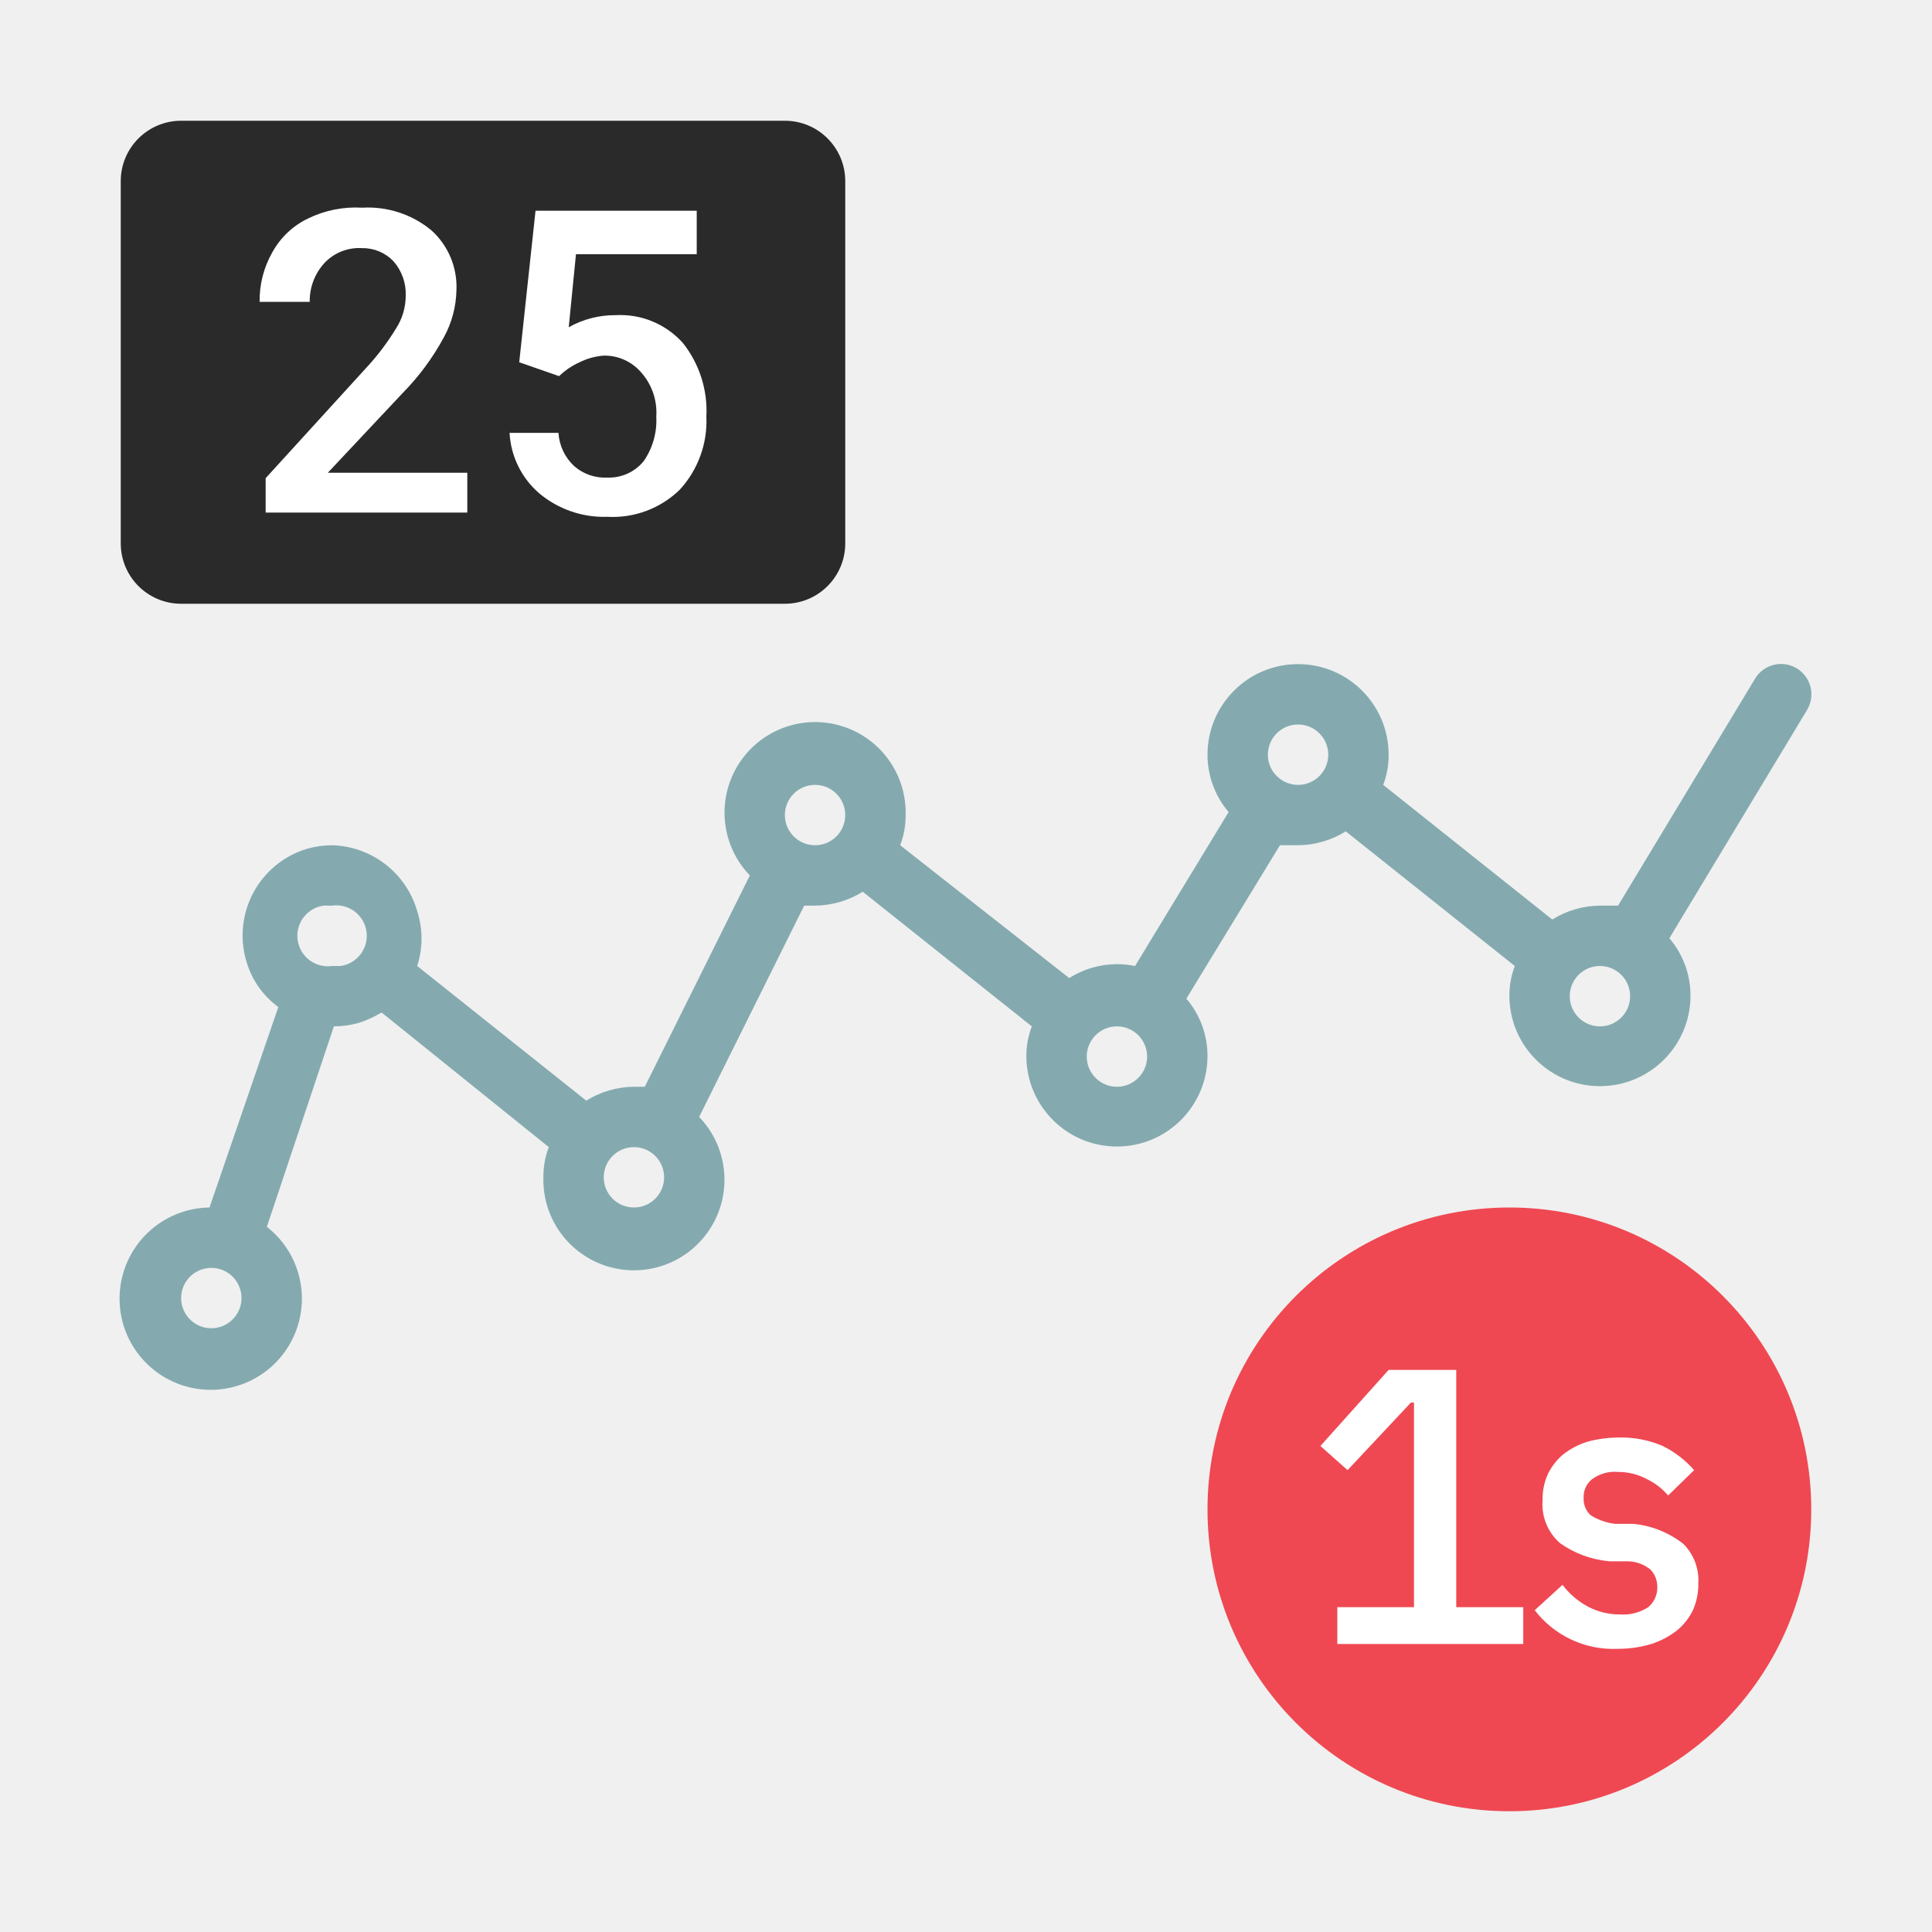
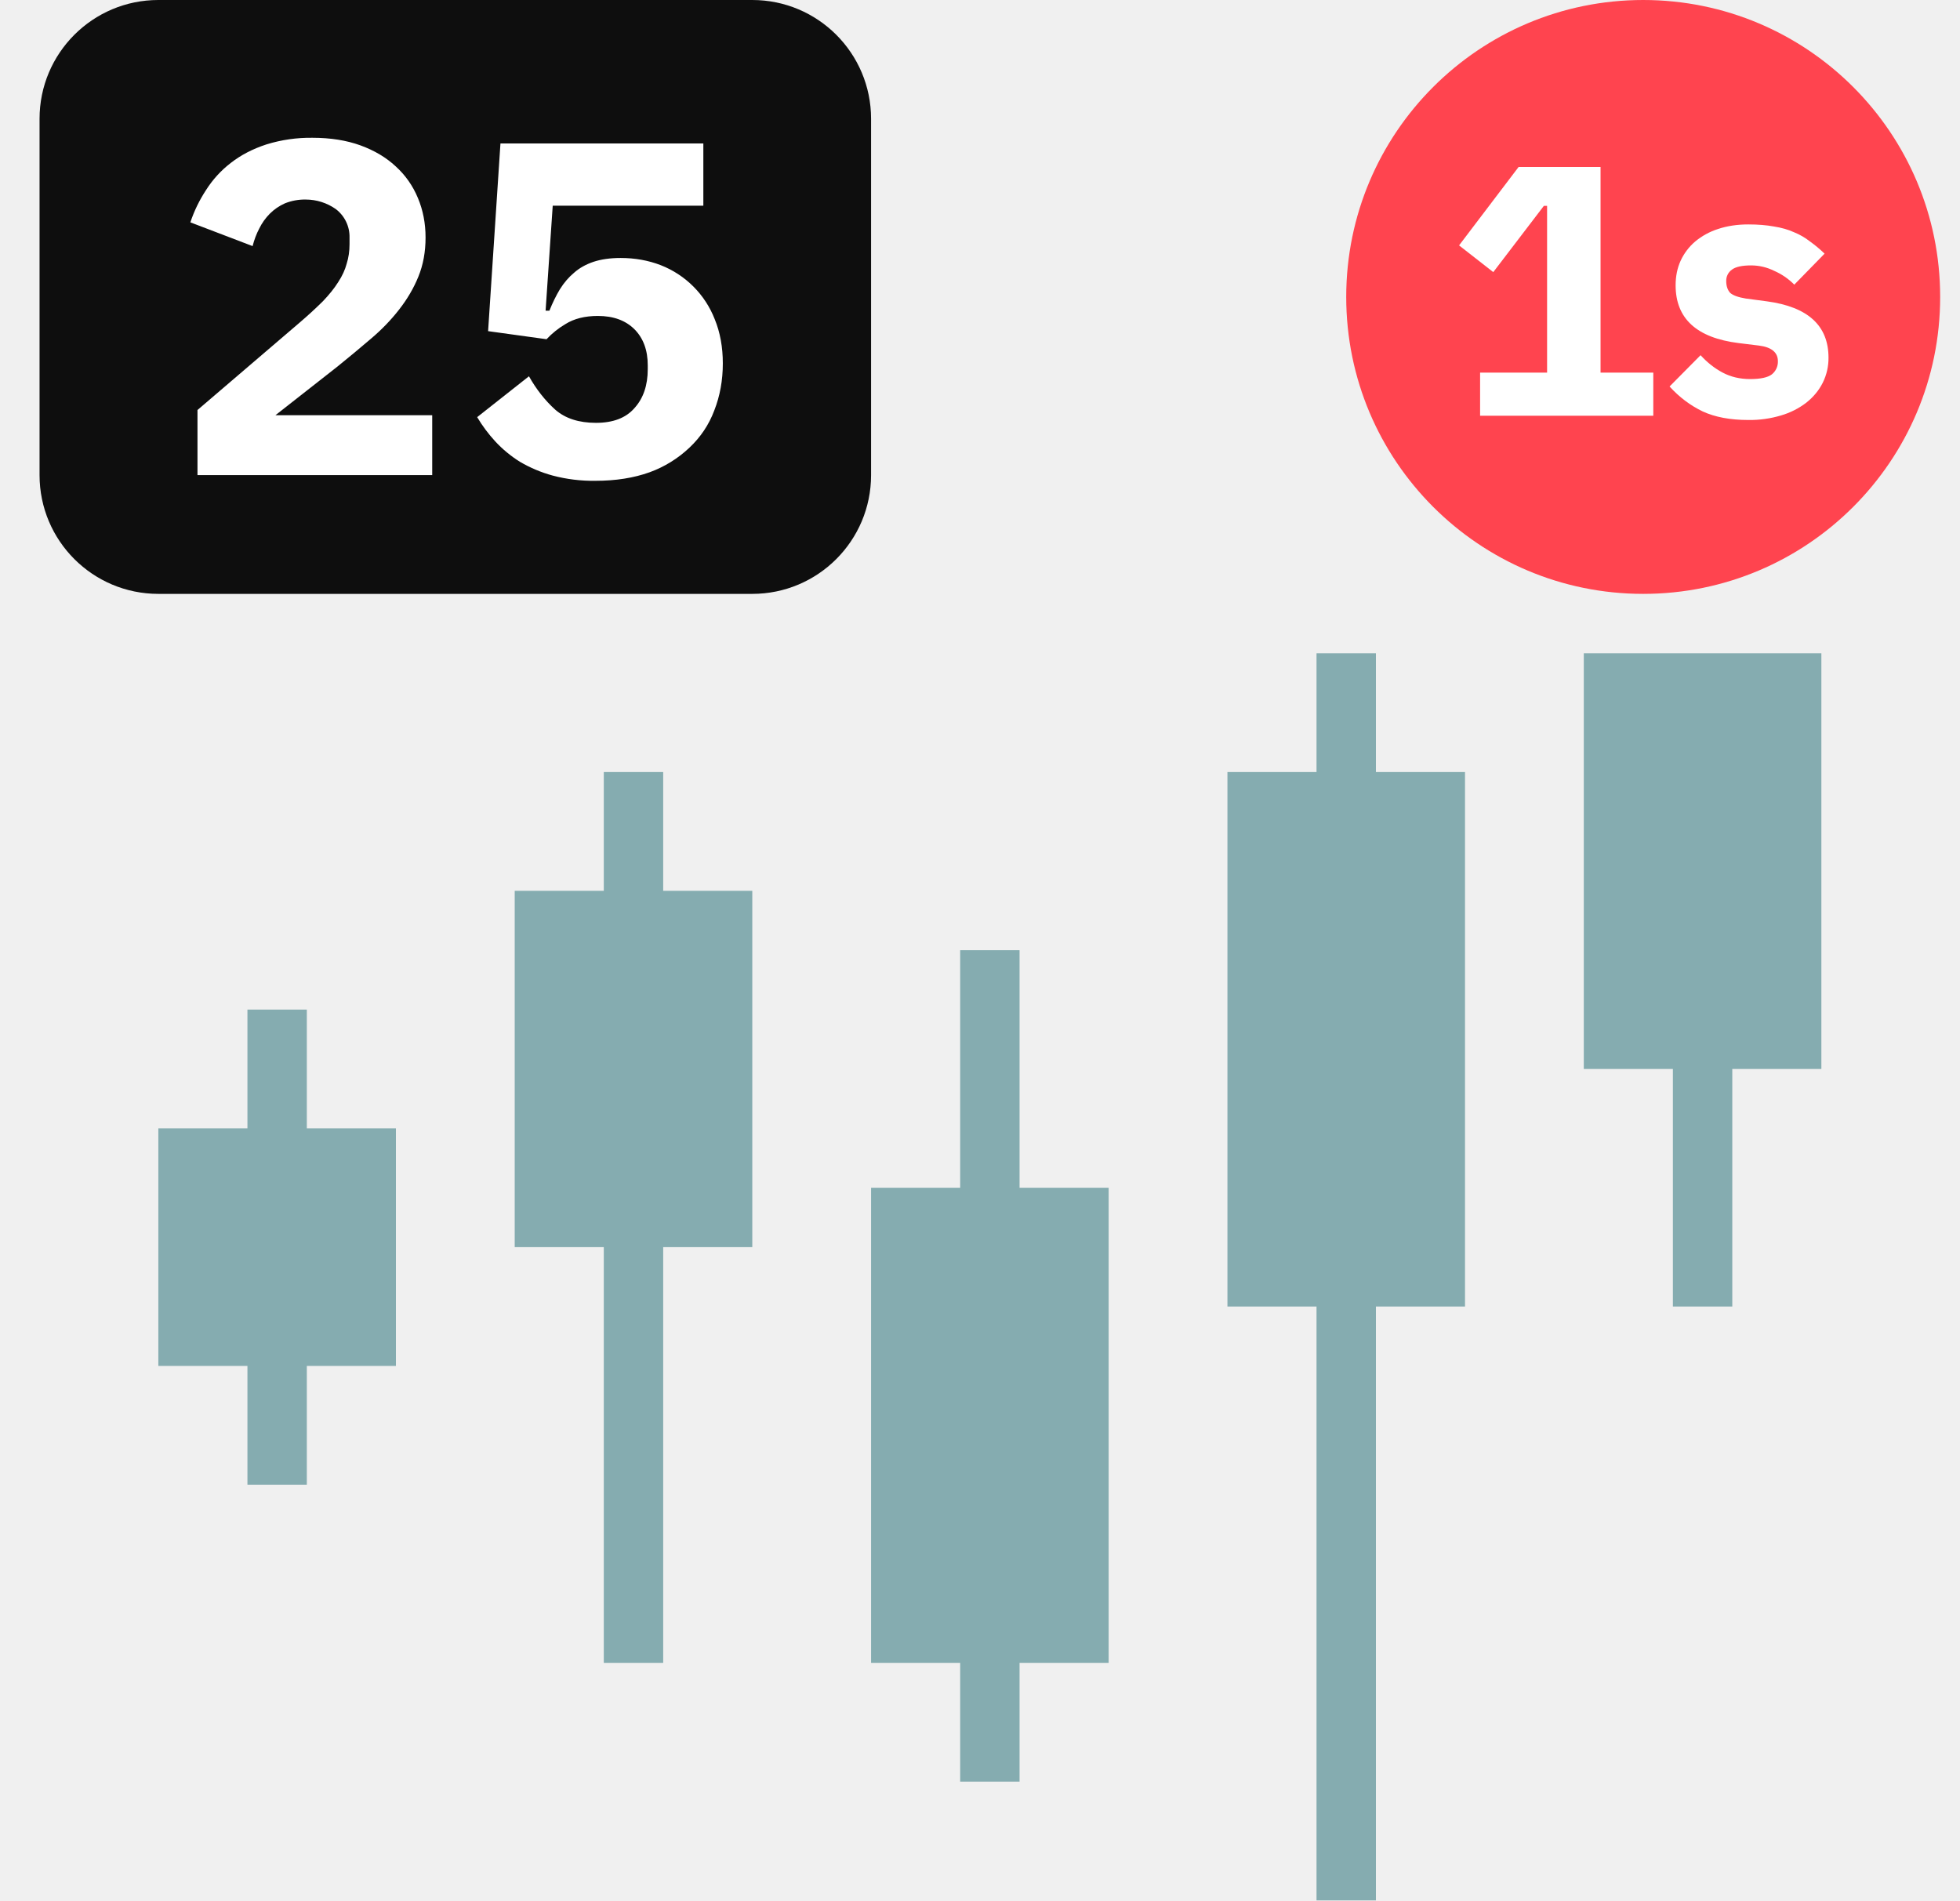
- <svg xmlns="http://www.w3.org/2000/svg" id="Layer_1" data-name="Layer 1" viewBox="0 0 32 32">
-   <defs>
-     <style>.cls-1{fill:#ef4852;}.cls-2{fill:#fff;}.cls-3{fill:none;}.cls-4{fill:#84aaaf;}.cls-5{fill:#2a2a2a;}</style>
-   </defs>
-   <circle class="cls-1" cx="25" cy="25" r="5" />
-   <path class="cls-2" fill="#FFFFFF" d="M22.15,27.23v-.61h1.27V23.23h-.05l-1.05,1.12-.45-.4L23,22.69h1.12v3.93h1.11v.61Z" />
-   <path class="cls-2" fill="#FFFFFF" d="M26.79,27.31a1.64,1.64,0,0,1-1.37-.64l.46-.42a1.3,1.3,0,0,0,.42.36,1.12,1.12,0,0,0,.53.13.76.76,0,0,0,.47-.12.42.42,0,0,0,.15-.34.41.41,0,0,0-.11-.28.61.61,0,0,0-.37-.14l-.31,0a1.66,1.66,0,0,1-.82-.3.85.85,0,0,1-.29-.71,1,1,0,0,1,.09-.44,1,1,0,0,1,.25-.32,1.27,1.27,0,0,1,.4-.21,2,2,0,0,1,.51-.07,1.74,1.74,0,0,1,.74.14,1.68,1.68,0,0,1,.52.4l-.43.42a1.06,1.06,0,0,0-.35-.27,1,1,0,0,0-.48-.12.63.63,0,0,0-.43.12.37.37,0,0,0-.14.31.36.36,0,0,0,.12.29,1,1,0,0,0,.4.14l.31,0a1.6,1.6,0,0,1,.82.33.85.85,0,0,1,.25.65,1.06,1.06,0,0,1-.09.45,1,1,0,0,1-.27.34,1.4,1.4,0,0,1-.42.22A1.94,1.94,0,0,1,26.79,27.31Z" />
-   <rect class="cls-3" width="32" height="32" />
-   <path class="cls-4" d="M29.93,11.76a.5.5,0,1,0-.86-.52L26.8,15l-.3,0a1.52,1.52,0,0,0-.79.23L22.91,13A1.37,1.37,0,0,0,23,12.5a1.5,1.5,0,0,0-3,0,1.46,1.46,0,0,0,.35.95h0L18.8,16a1.48,1.48,0,0,0-1.09.2L14.91,14A1.37,1.37,0,0,0,15,13.5a1.5,1.5,0,1,0-2.58,1L10.68,18l-.18,0a1.52,1.52,0,0,0-.79.23h0L6.91,16a1.48,1.48,0,0,0,0-.91A1.51,1.51,0,0,0,5.5,14a1.52,1.52,0,0,0-.42.06,1.5,1.5,0,0,0-1,1.86,1.43,1.43,0,0,0,.53.76h0L3.47,20a1.51,1.51,0,1,0,.95.32L5.53,17h0a1.52,1.52,0,0,0,.42-.06,1.87,1.87,0,0,0,.37-.17L9.09,19h0A1.37,1.37,0,0,0,9,19.5a1.5,1.5,0,1,0,2.58-1L13.32,15l.18,0a1.52,1.52,0,0,0,.79-.23L17.09,17a1.37,1.37,0,0,0-.09.49,1.5,1.5,0,0,0,3,0,1.46,1.46,0,0,0-.35-.95h0L21.2,14l.3,0a1.52,1.52,0,0,0,.79-.23L25.09,16a1.37,1.37,0,0,0-.09.49,1.5,1.5,0,0,0,3,0,1.46,1.46,0,0,0-.35-.95h0ZM3.5,22a.5.5,0,1,1,.5-.5A.5.5,0,0,1,3.5,22ZM4,20.08H4ZM5.64,16,5.5,16a.5.5,0,0,1-.14-1l.14,0a.5.5,0,0,1,.14,1Zm4.86,4a.5.5,0,1,1,.5-.5A.5.5,0,0,1,10.5,20Zm3-6a.5.5,0,1,1,.5-.5A.5.5,0,0,1,13.5,14Zm5,4a.5.5,0,1,1,.5-.5A.5.5,0,0,1,18.5,18Zm3-5a.5.5,0,1,1,.5-.5A.5.5,0,0,1,21.5,13Zm5,4a.5.5,0,1,1,.5-.5A.5.5,0,0,1,26.5,17Z" />
-   <rect class="cls-5" x="2" y="2" width="12" height="8" rx="1" />
-   <path class="cls-2" fill="#FFFFFF" d="M7.74,8.49H4.4V7.92L6.05,6.11a4.08,4.08,0,0,0,.51-.67,1,1,0,0,0,.16-.54.82.82,0,0,0-.2-.57A.7.7,0,0,0,6,4.11a.79.79,0,0,0-.63.25A.93.93,0,0,0,5.13,5H4.3a1.61,1.61,0,0,1,.21-.82,1.33,1.33,0,0,1,.59-.56A1.8,1.8,0,0,1,6,3.44a1.65,1.65,0,0,1,1.14.37,1.26,1.26,0,0,1,.42,1,1.69,1.69,0,0,1-.21.78,4.09,4.09,0,0,1-.69.93L5.43,7.83H7.74Z" />
-   <path class="cls-2" fill="#FFFFFF" d="M8.6,6l.27-2.51h2.67v.72h-2L9.42,5.42a1.56,1.56,0,0,1,.78-.2,1.39,1.39,0,0,1,1.11.46A1.81,1.81,0,0,1,11.7,6.9a1.68,1.68,0,0,1-.44,1.21,1.59,1.59,0,0,1-1.2.45,1.67,1.67,0,0,1-1.13-.39,1.42,1.42,0,0,1-.49-1h.81a.82.82,0,0,0,.26.55.77.77,0,0,0,.55.19.74.74,0,0,0,.6-.27,1.18,1.18,0,0,0,.21-.74,1,1,0,0,0-.24-.72A.8.8,0,0,0,10,5.89,1.08,1.08,0,0,0,9.6,6a1.2,1.2,0,0,0-.34.23Z" />
+ <svg xmlns="http://www.w3.org/2000/svg" width="33" height="32" fill="none">
+   <path d="M23.166 13h1.5v9h-1.5v10h-1V22h-1.5v-9h1.5v-2h1v2Zm7.5-2v7h-1.5v4h-1v-4h-1.5v-7h4Zm-13.5 9v-4h-1v4h-1.5v8h1.5v2h1v-2h1.5v-8h-1.5Zm-6-5h1.5v6h-1.5v7h-1v-7h-1.5v-6h1.5v-2h1v2Zm-6 4h1.5v4h-1.5v2h-1v-2h-1.5v-4h1.5v-2h1v2Z" fill="#85ACB0" />
+   <path d="M22.666 5a5 5 0 1 1 10 0 5 5 0 0 1-10 0Z" fill="#FF444F" />
+   <path d="M24.92 7v-.726h1.128V3.466h-.054l-.852 1.116-.576-.45 1.002-1.32h1.38v3.462h.888V7H24.92Zm4.516.072c-.304 0-.56-.048-.768-.144-.208-.1-.394-.24-.558-.42l.522-.527c.112.123.236.221.372.293.136.072.29.109.462.109.176 0 .298-.027.366-.079a.273.273 0 0 0 .102-.222c0-.147-.106-.236-.318-.263l-.342-.042c-.708-.088-1.062-.413-1.062-.973 0-.152.028-.29.084-.413a.942.942 0 0 1 .246-.325 1.15 1.15 0 0 1 .384-.21c.152-.051.322-.077.51-.077.164 0 .308.012.432.035.128.02.24.052.336.096.1.04.19.093.27.156.084.06.166.128.246.205l-.51.522a1.09 1.09 0 0 0-.342-.234.872.872 0 0 0-.384-.09c-.152 0-.26.023-.324.071a.228.228 0 0 0-.096.192c0 .084.022.15.066.199.048.043.136.075.264.096l.354.047c.692.093 1.038.409 1.038.949a.926.926 0 0 1-.096.42c-.064.128-.156.24-.276.336a1.293 1.293 0 0 1-.426.216 1.822 1.822 0 0 1-.552.077Z" fill="#fff" />
+   <path d="M.666 2a2 2 0 0 1 2-2h10a2 2 0 0 1 2 2v6a2 2 0 0 1-2 2h-10a2 2 0 0 1-2-2V2Z" fill="#0E0E0E" />
+   <path d="M7.277 8H3.325V6.904l1.72-1.472a7.32 7.32 0 0 0 .392-.36c.107-.112.192-.218.256-.32.07-.106.117-.21.144-.312.032-.101.048-.21.048-.328V4a.586.586 0 0 0-.232-.48.88.88 0 0 0-.504-.16.901.901 0 0 0-.352.064.844.844 0 0 0-.256.176.945.945 0 0 0-.176.248c-.048.091-.085.19-.112.296l-1.048-.4c.064-.192.152-.373.264-.544.112-.176.25-.328.416-.456.17-.133.37-.237.6-.312a2.5 2.5 0 0 1 .776-.112c.304 0 .573.043.808.128.235.086.432.203.592.352.165.15.29.328.376.536.085.203.128.424.128.664 0 .24-.04.459-.12.656-.08.198-.19.384-.328.56-.133.171-.29.334-.472.488-.181.155-.37.312-.568.472l-1.04.816h2.64V8Zm4.565-4.536H9.306l-.12 1.768h.064c.053-.133.112-.253.176-.36.07-.112.15-.205.24-.28.09-.08.2-.141.328-.184.128-.042.28-.064.456-.064.24 0 .464.04.672.12a1.602 1.602 0 0 1 .912.912c.09.219.136.467.136.744 0 .283-.048.547-.144.792-.09.24-.23.448-.416.624a1.94 1.94 0 0 1-.672.416c-.267.096-.57.144-.912.144a2.66 2.66 0 0 1-.72-.088 2.26 2.26 0 0 1-.552-.232 2.043 2.043 0 0 1-.416-.344 2.457 2.457 0 0 1-.304-.408l.872-.688c.123.219.27.406.44.56.17.15.4.224.688.224.288 0 .504-.082.648-.248.15-.165.224-.384.224-.656v-.064c0-.256-.075-.458-.224-.608-.15-.149-.355-.224-.616-.224-.219 0-.4.046-.544.136a1.423 1.423 0 0 0-.32.256l-.984-.136.208-3.16h3.416v1.048Z" fill="#fff" />
</svg>
